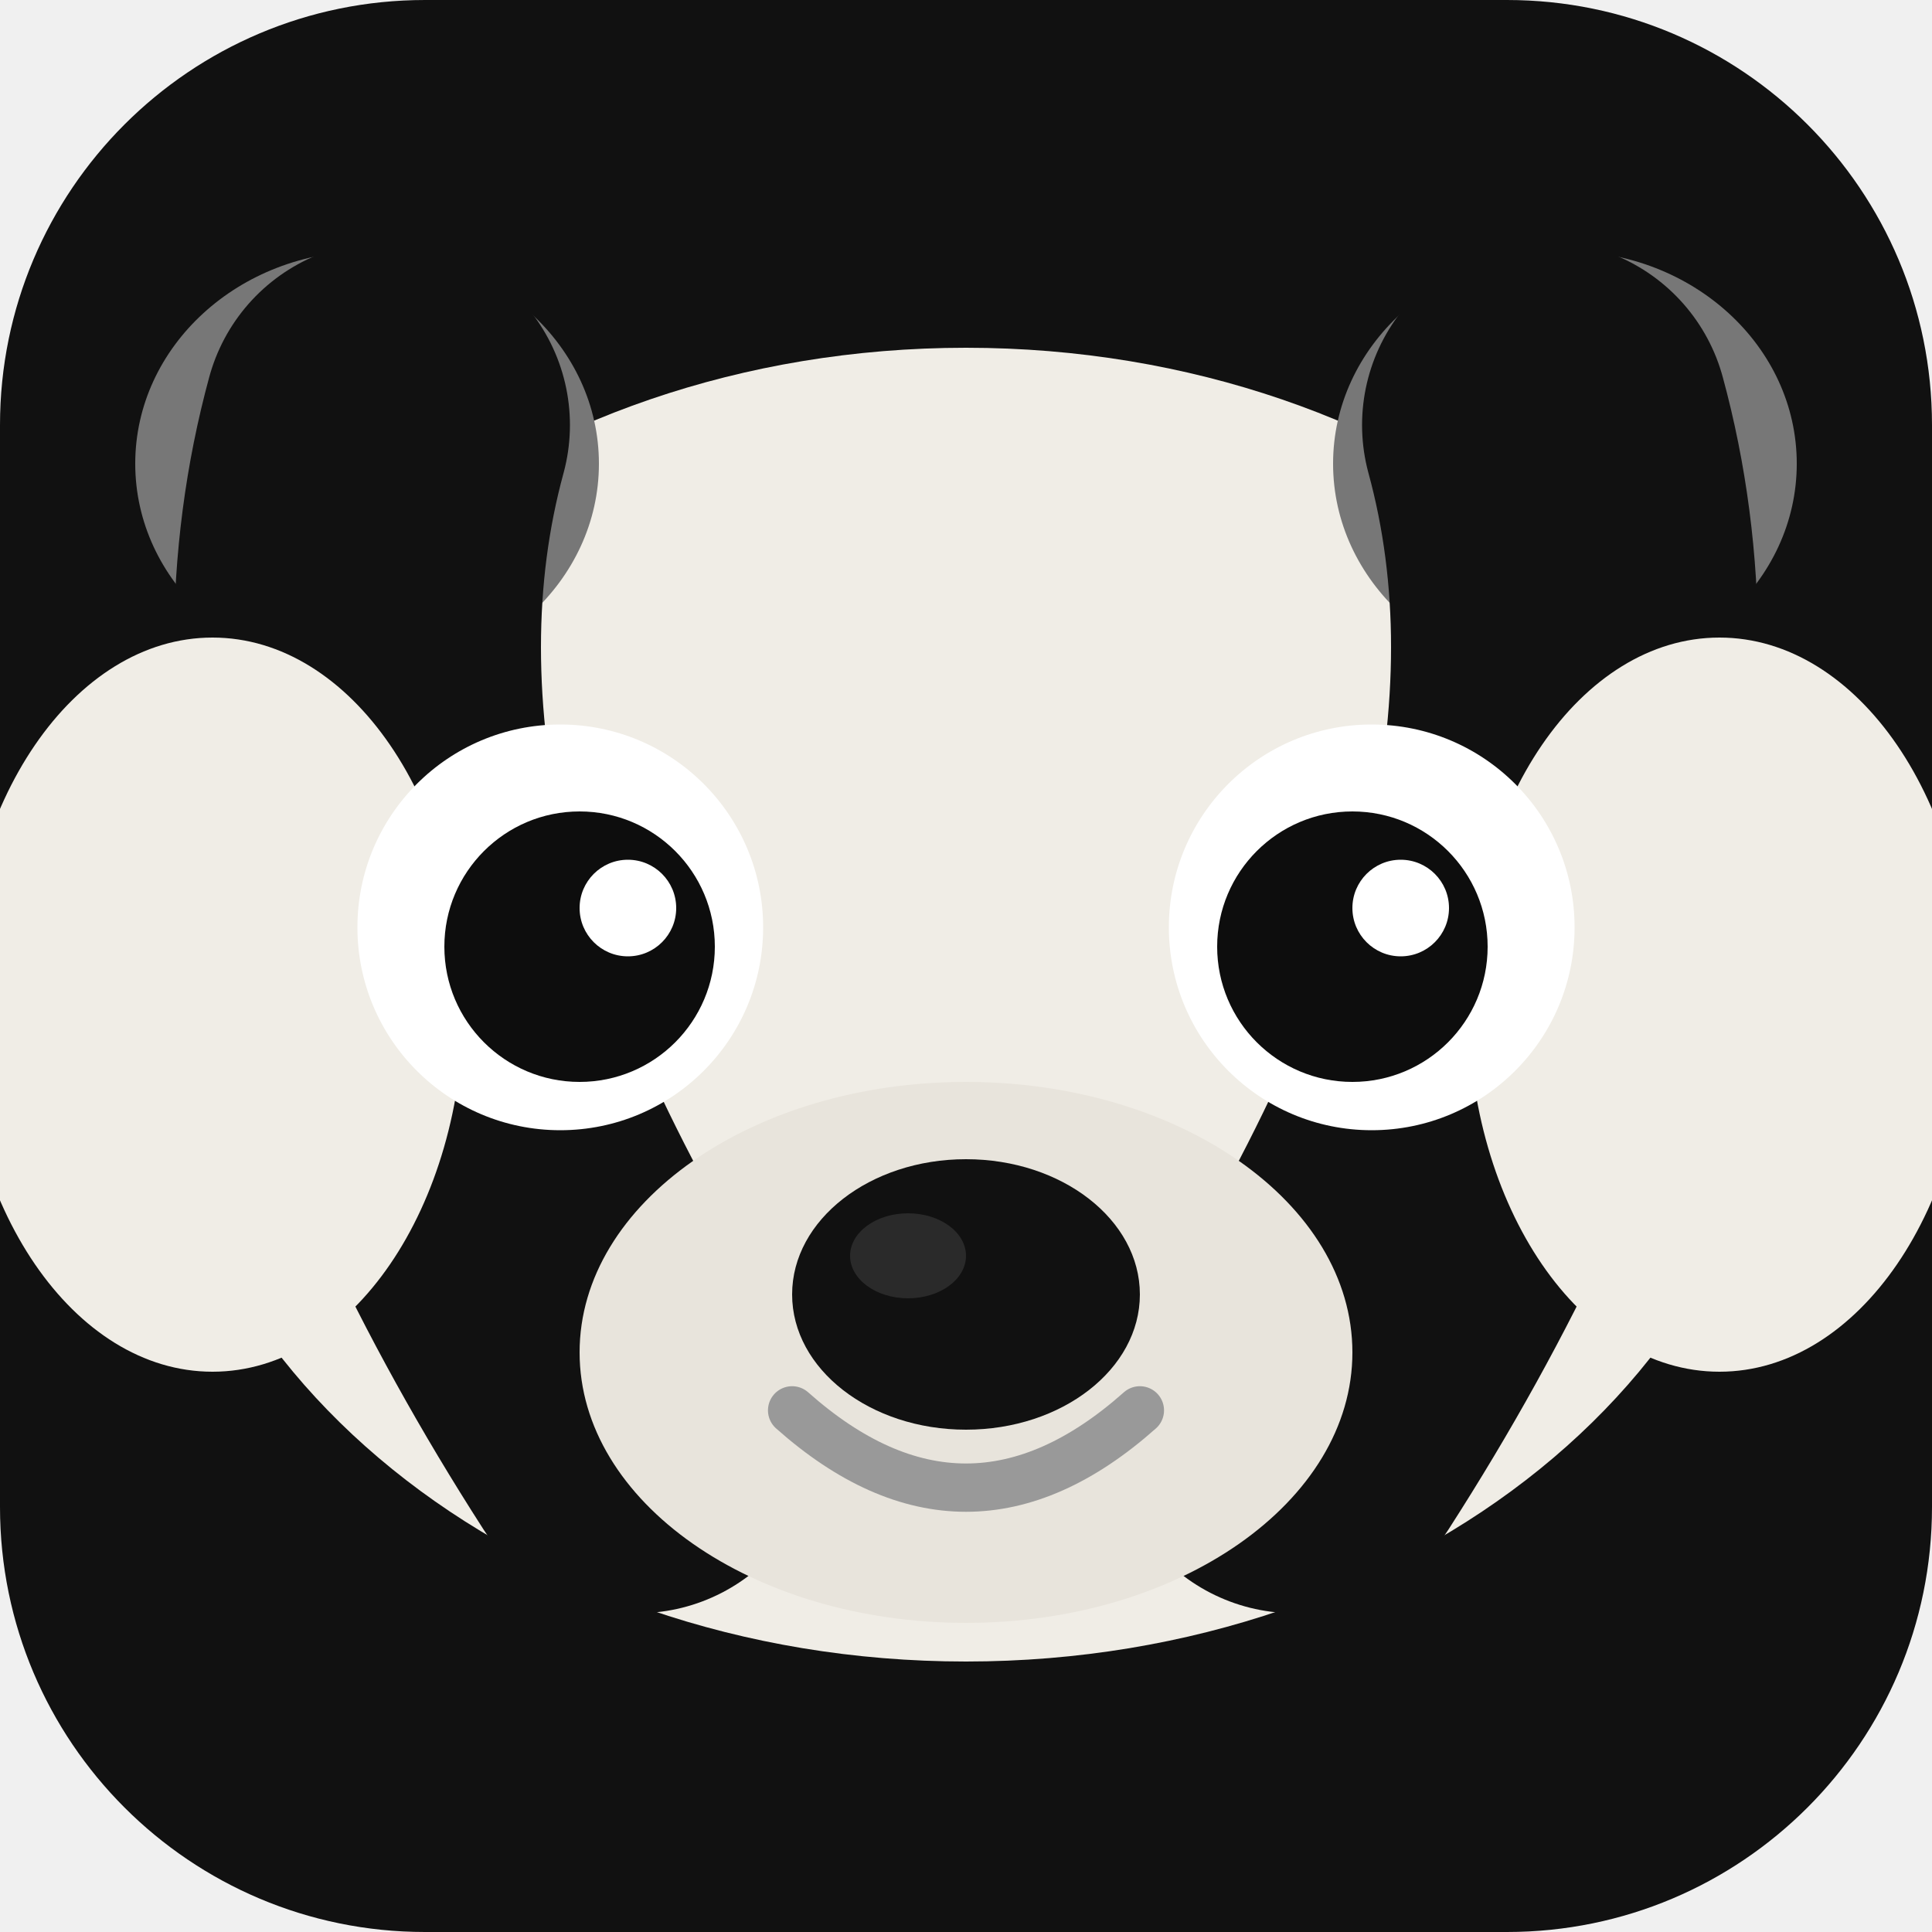
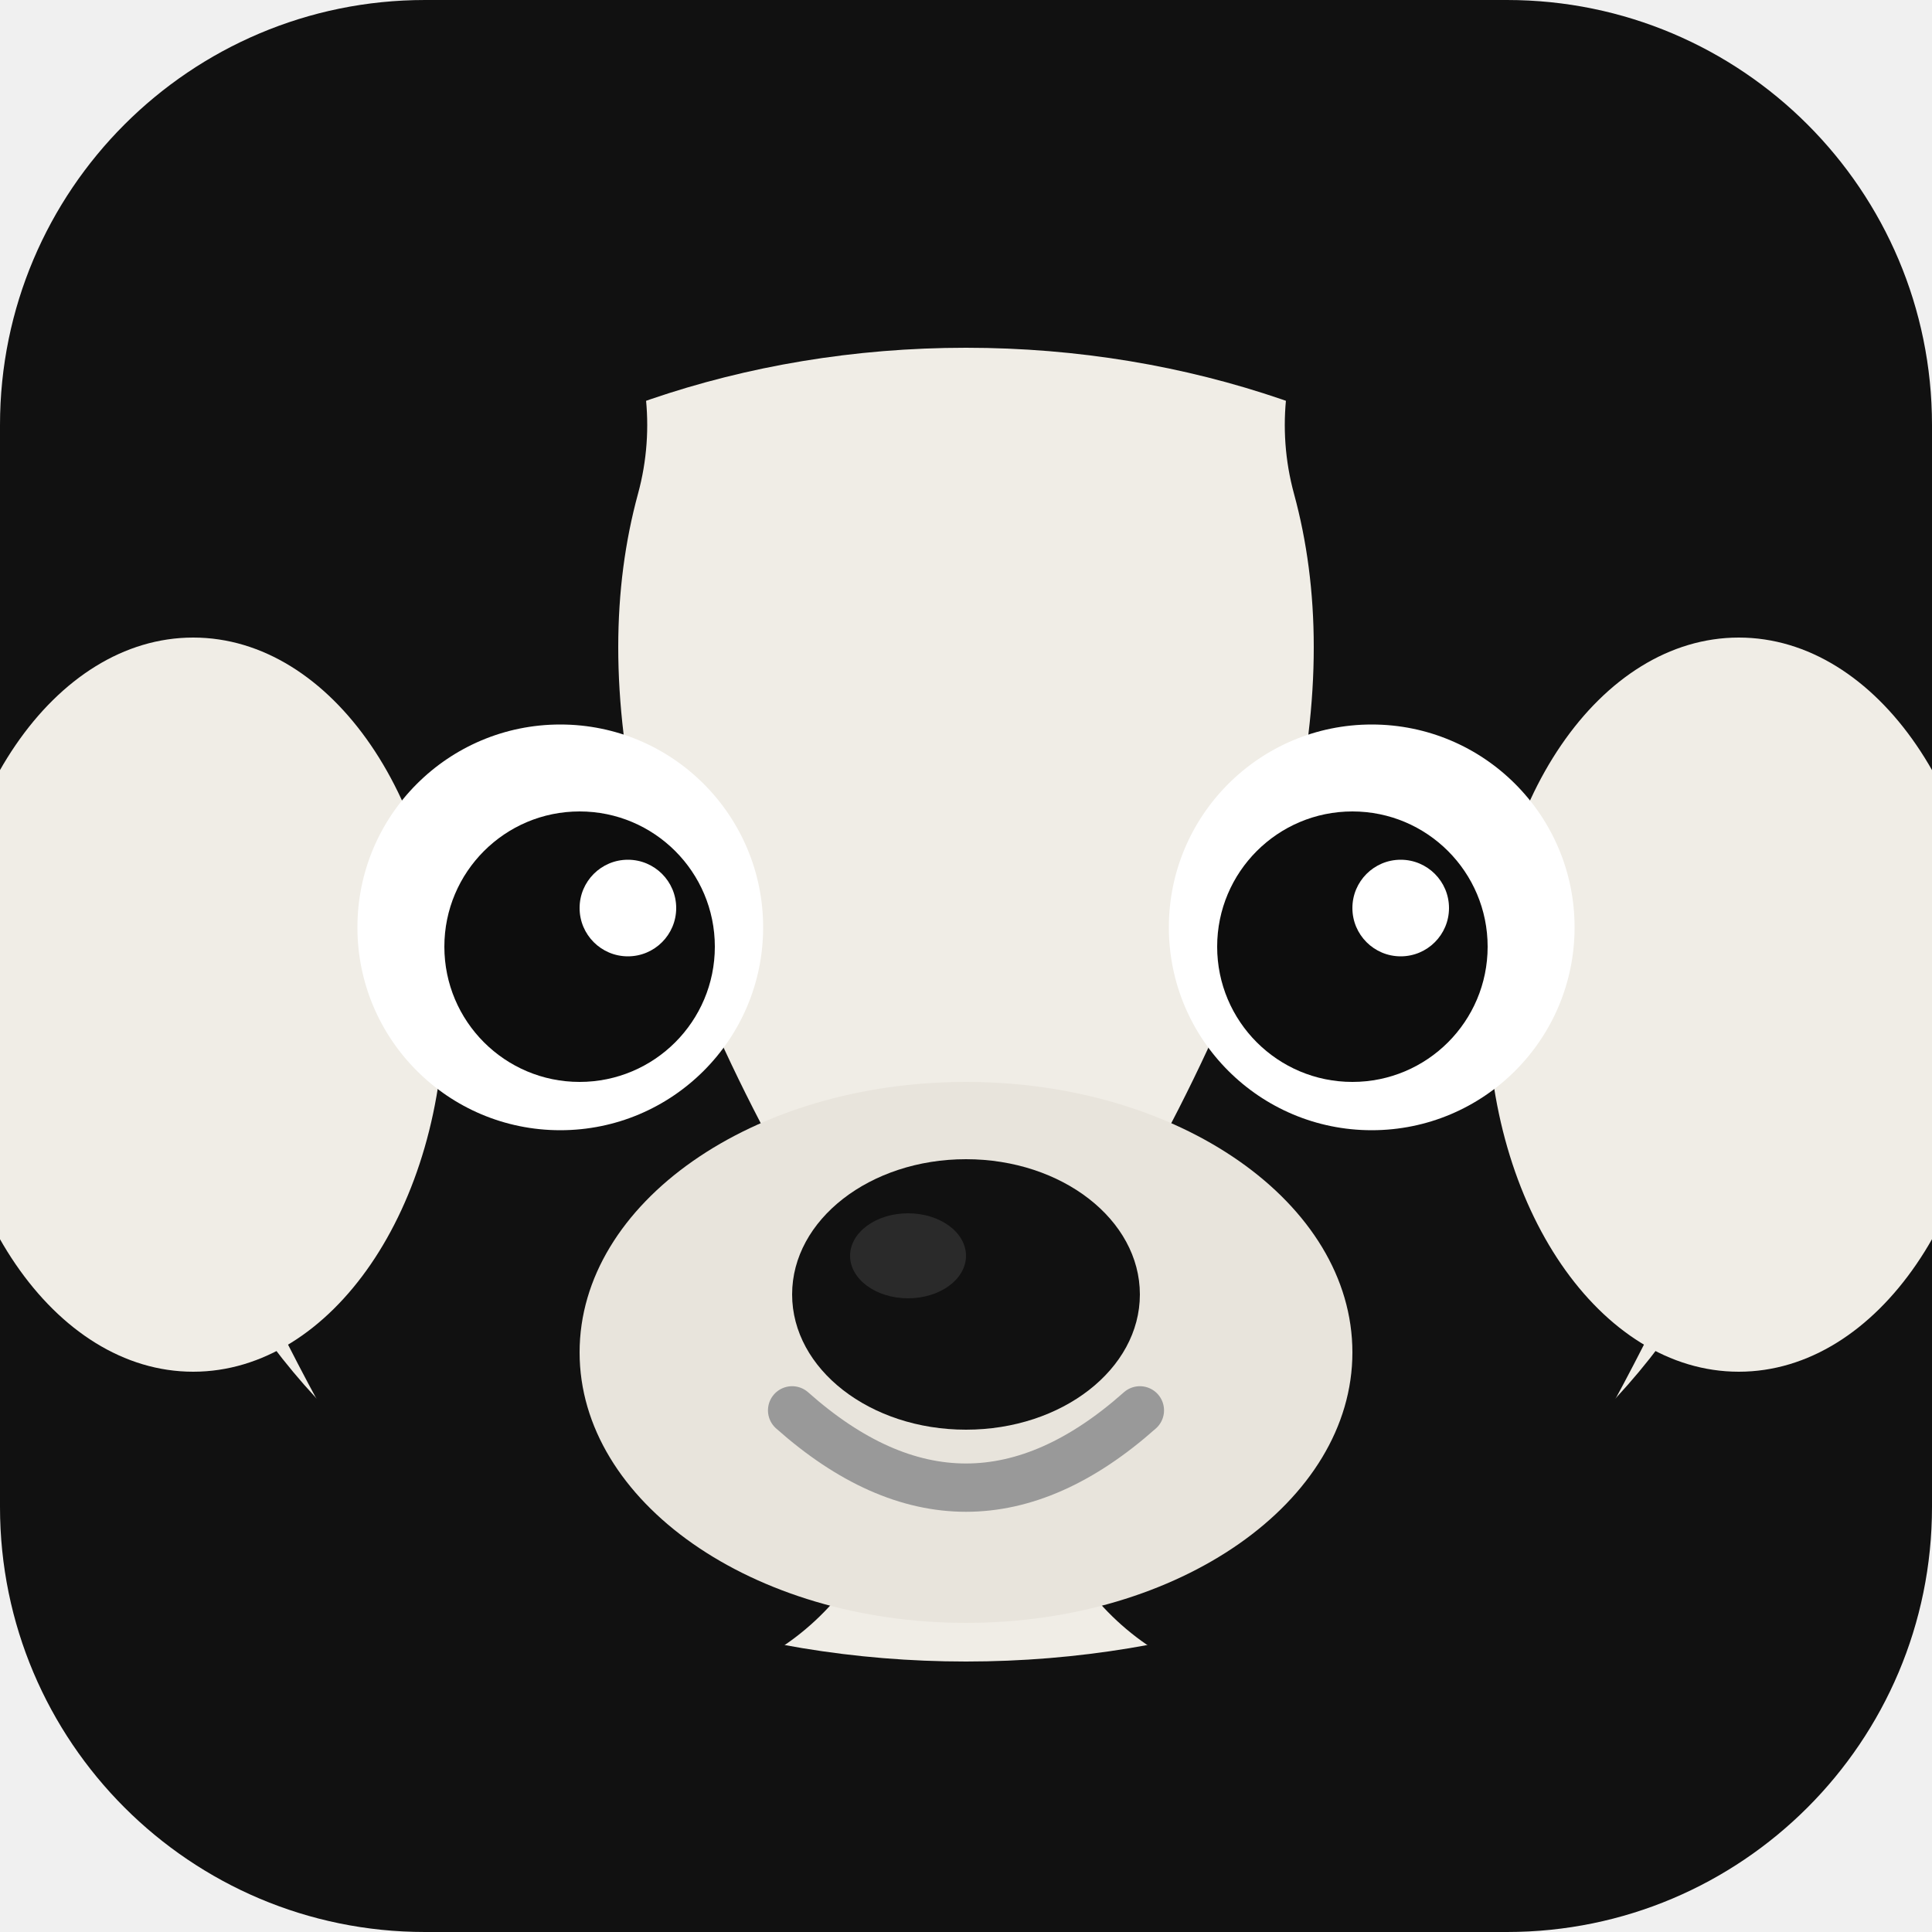
<svg xmlns="http://www.w3.org/2000/svg" width="100" height="100" viewBox="0 0 100 100" fill="none">
  <rect width="100" height="100" rx="22" fill="#111" />
  <ellipse cx="50" cy="52" rx="42" ry="34" fill="#F0EDE6" />
  <ellipse cx="19" cy="24" rx="12" ry="11" fill="#777" />
  <ellipse cx="81" cy="24" rx="12" ry="11" fill="#777" />
  <ellipse cx="19" cy="25" rx="7" ry="6.5" fill="#aaa" />
  <ellipse cx="81" cy="25" rx="7" ry="6.5" fill="#aaa" />
-   <path d="M 33 74 Q 24 60 20 46 Q 17 33 20 22" stroke="#111" stroke-width="19" stroke-linecap="round" fill="none" />
-   <path d="M 67 74 Q 76 60 80 46 Q 83 33 80 22" stroke="#111" stroke-width="19" stroke-linecap="round" fill="none" />
-   <ellipse cx="50" cy="40" rx="11" ry="18" fill="#F0EDE6" />
-   <ellipse cx="11" cy="52" rx="13" ry="19" fill="#F0EDE6" />
-   <ellipse cx="89" cy="52" rx="13" ry="19" fill="#F0EDE6" />
+   <path d="M 33 74 Q 24 60 20 46 Q 17 33 20 22" stroke="#111" stroke-width="27" stroke-linecap="round" fill="none" />
+   <path d="M 67 74 Q 76 60 80 46 Q 83 33 80 22" stroke="#111" stroke-width="27" stroke-linecap="round" fill="none" />
+   <ellipse cx="50" cy="40" rx="10" ry="18" fill="#F0EDE6" />
+   <ellipse cx="10" cy="52" rx="13" ry="19" fill="#F0EDE6" />
+   <ellipse cx="90" cy="52" rx="13" ry="19" fill="#F0EDE6" />
  <ellipse cx="50" cy="70" rx="20" ry="14" fill="#E8E4DC" />
  <circle cx="29" cy="48" r="10.5" fill="white" />
  <circle cx="71" cy="48" r="10.5" fill="white" />
  <circle cx="30" cy="49" r="7" fill="#0d0d0d" />
  <circle cx="70" cy="49" r="7" fill="#0d0d0d" />
  <circle cx="32.5" cy="47" r="2.5" fill="white" />
  <circle cx="72.5" cy="47" r="2.5" fill="white" />
  <ellipse cx="50" cy="67" rx="9" ry="7" fill="#111" />
  <ellipse cx="47" cy="65" rx="3" ry="2.2" fill="#2a2a2a" />
  <path d="M 41 73 Q 50 81 59 73" stroke="#999" stroke-width="2.5" stroke-linecap="round" fill="none" />
</svg>
